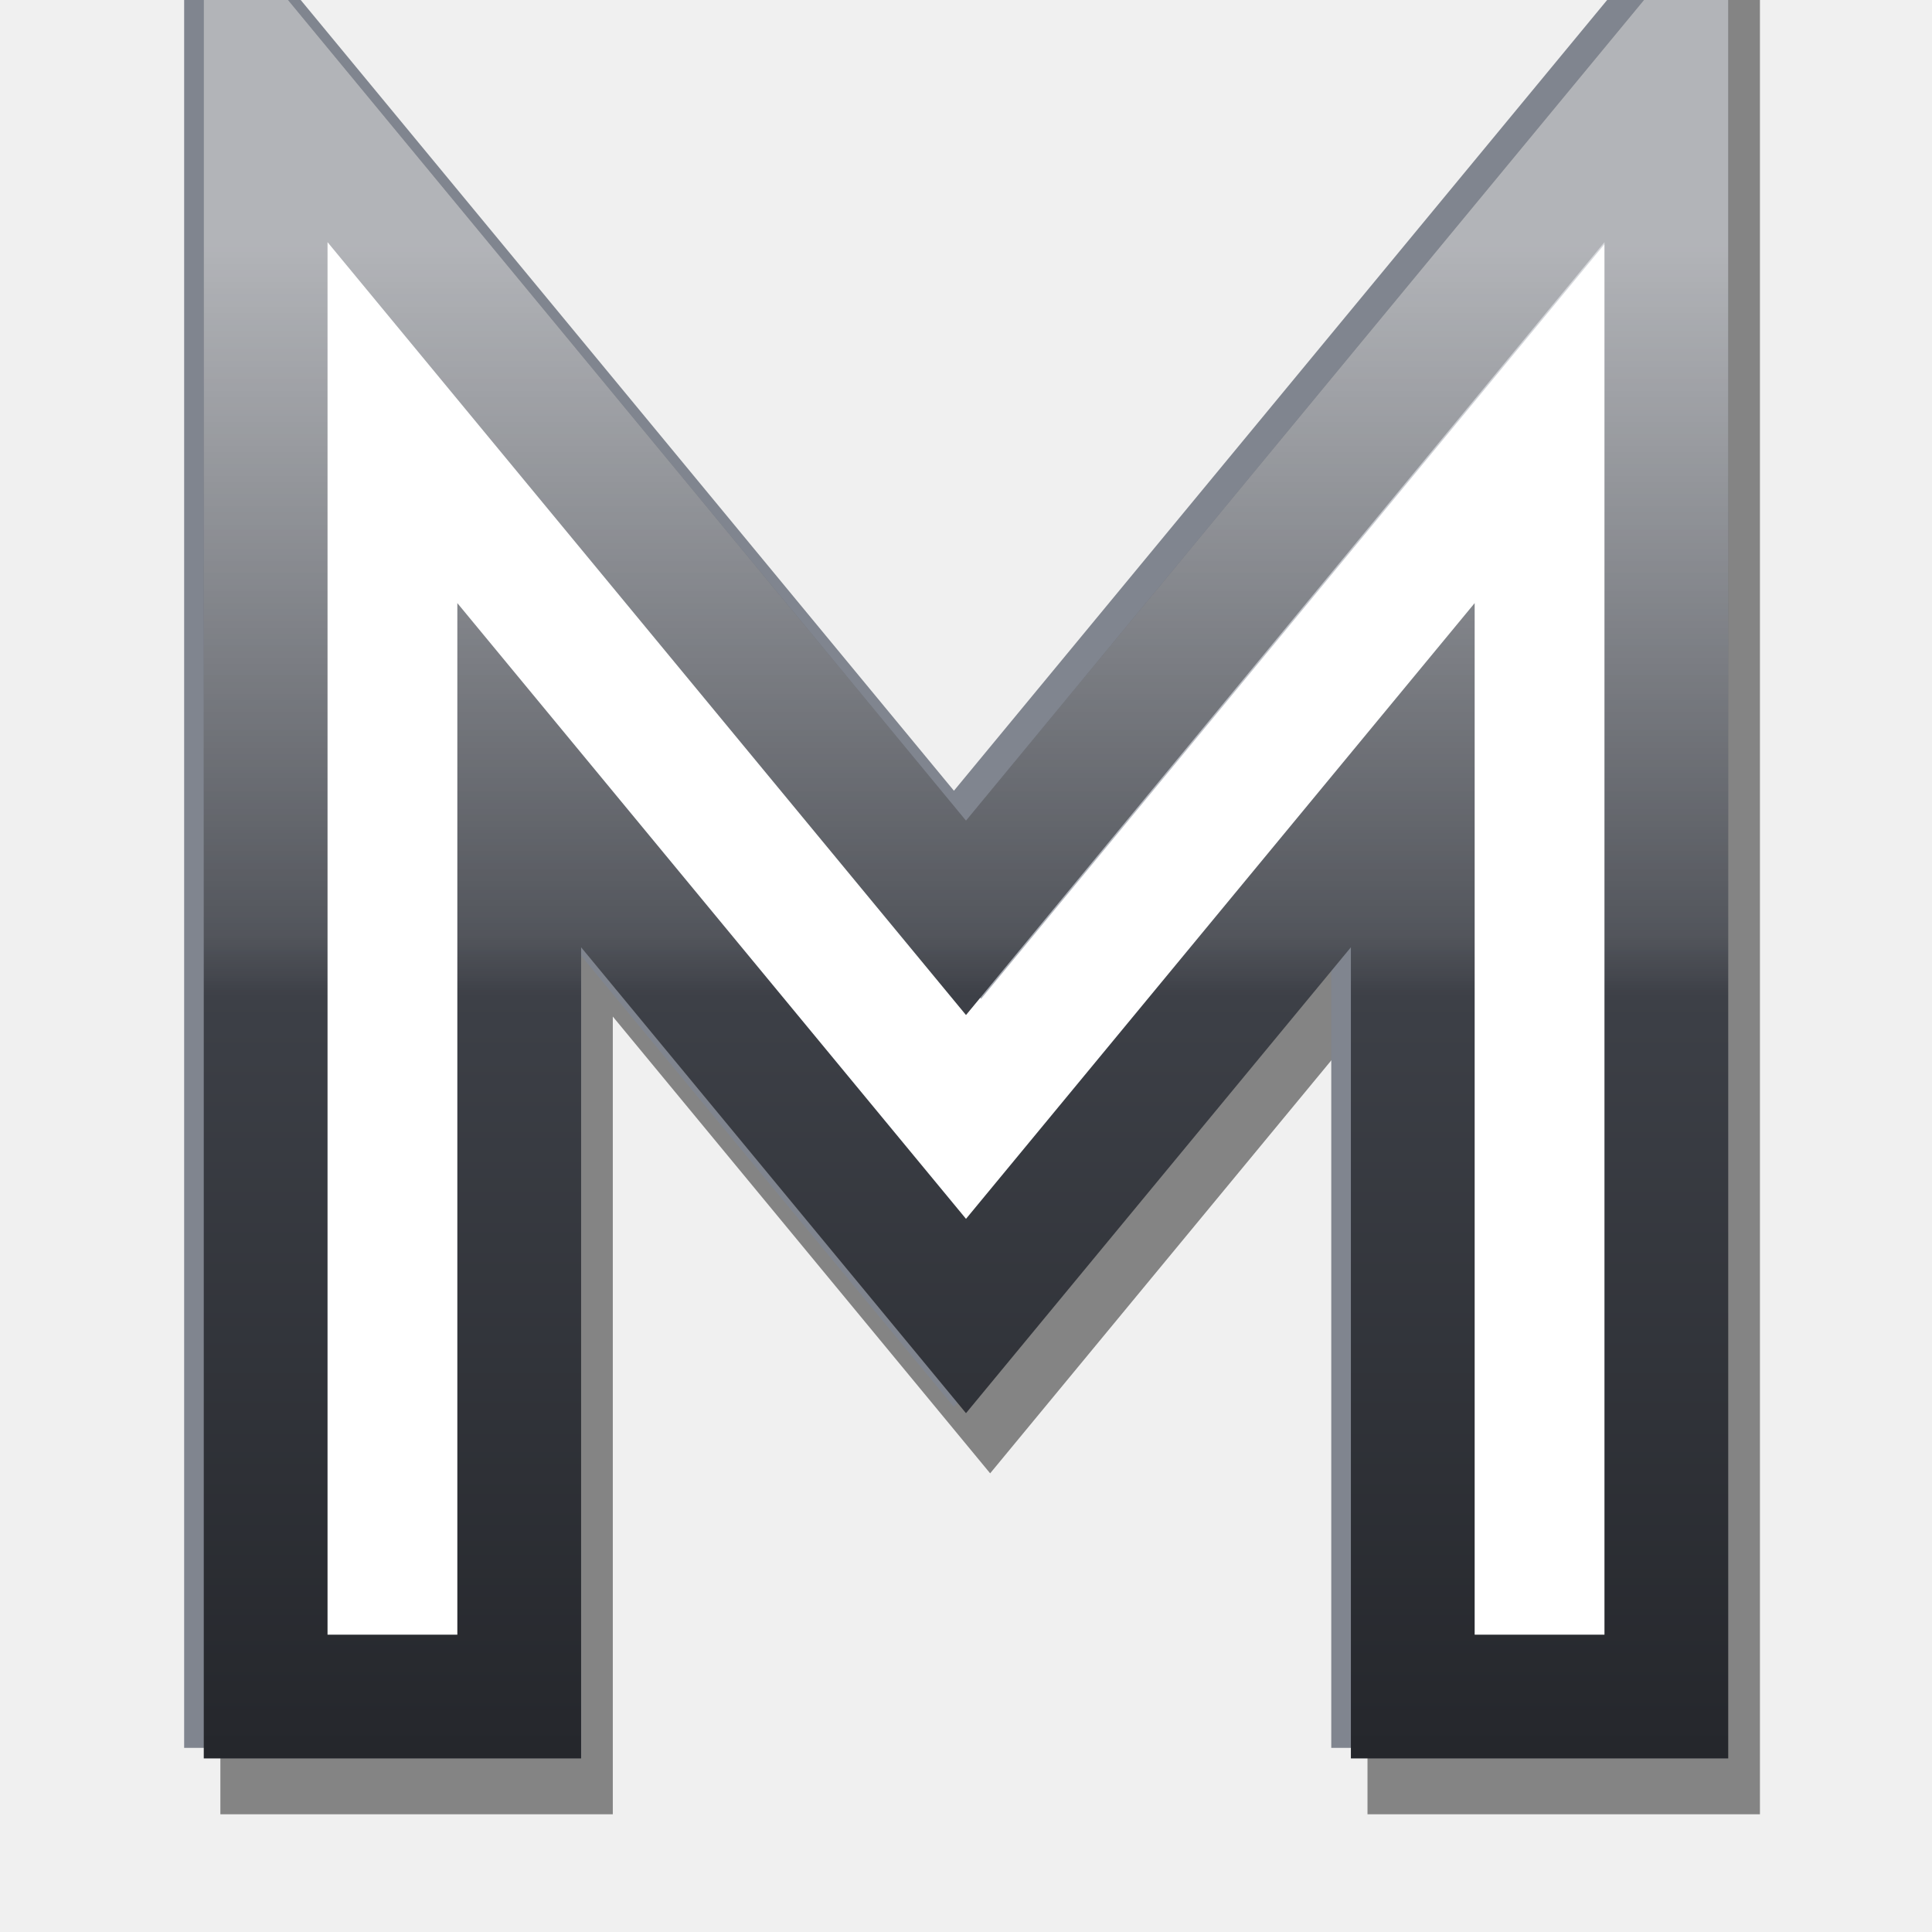
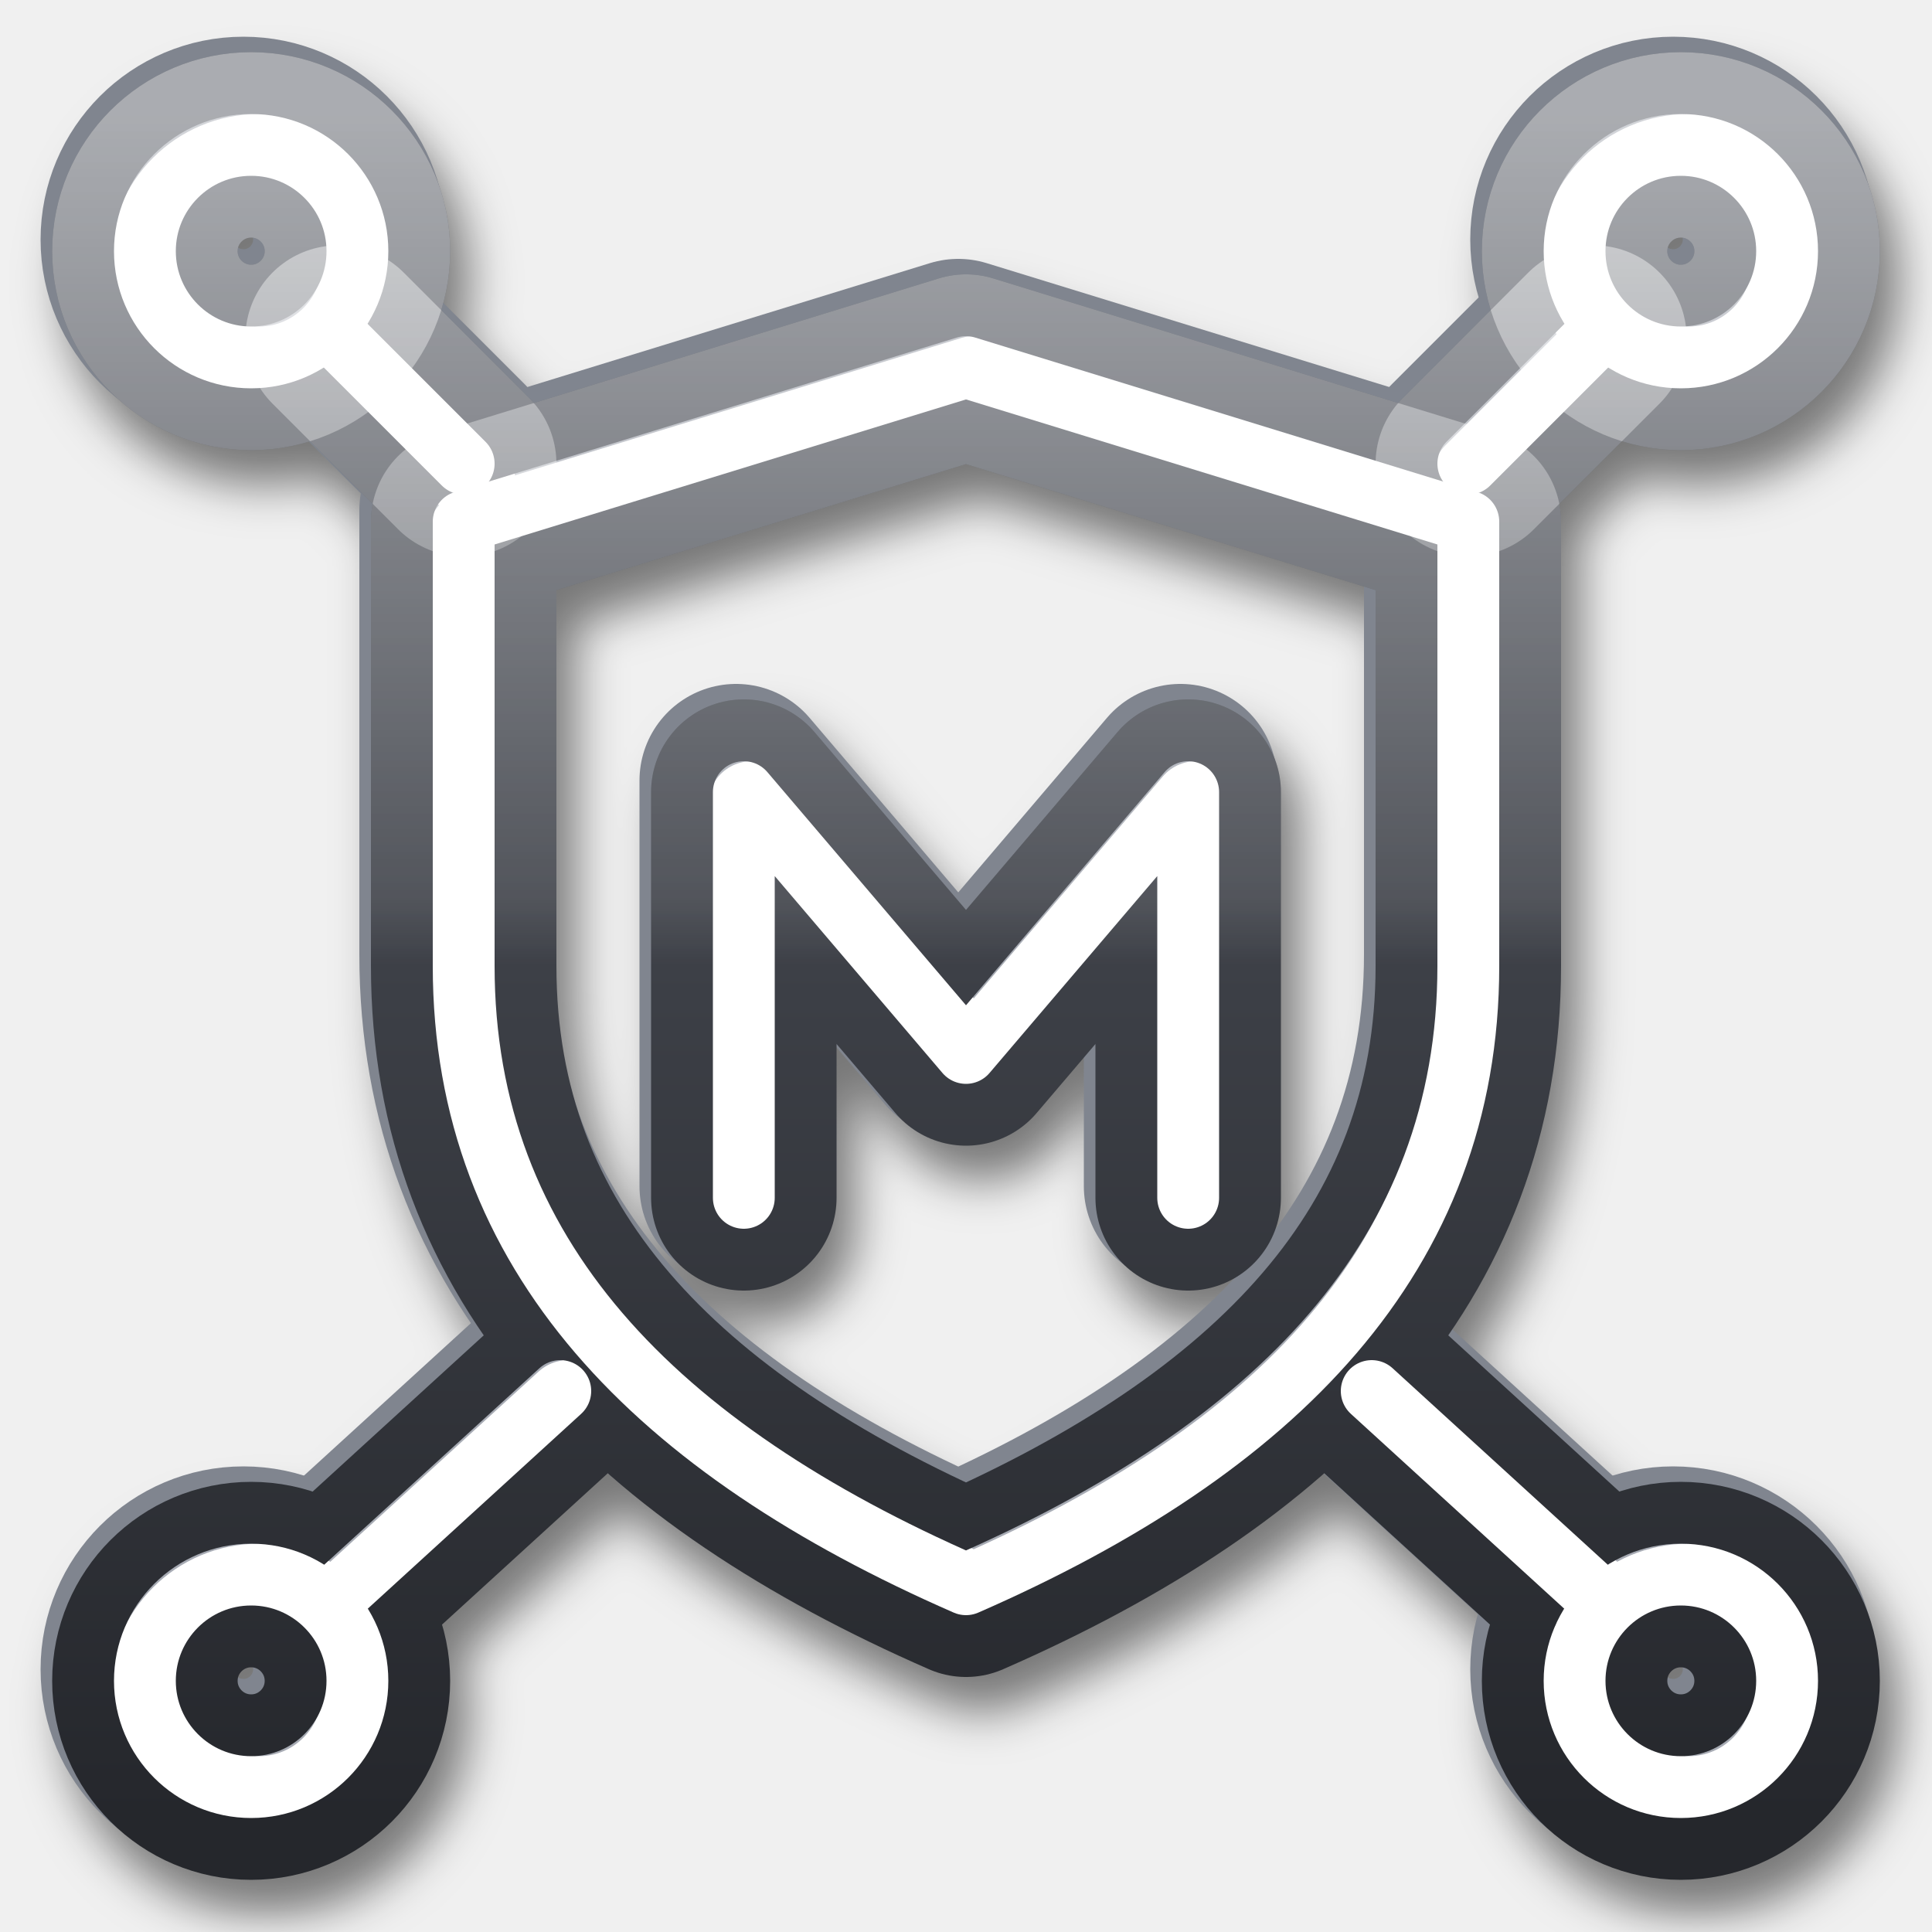
- <svg xmlns="http://www.w3.org/2000/svg" viewBox="0 0 64 64">
+ <svg xmlns="http://www.w3.org/2000/svg" viewBox="0 0 100 100" role="img" aria-label="MIRA">
  <defs>
-     <linearGradient id="r" x1="0" y1="8" x2="0" y2="58" gradientUnits="userSpaceOnUse">
+     <g id="s" fill="none" stroke-linecap="round" stroke-linejoin="round">
+       <path d="M50 19L76 27V50C76 65 66 75 50 82C34 75 24 65 24 50V27Z" />
+       <path d="M38.5 62V41L50 54.5L61.5 41V62" />
+       <path d="M17.5 17.5L24 24M82.5 17.5L76 24M17.5 82.5L29 72M82.5 82.5L71 72" />
+       <circle cx="13" cy="13" r="5.5" />
+       <circle cx="87" cy="13" r="5.5" />
+       <circle cx="13" cy="87" r="5.5" />
+       <circle cx="87" cy="87" r="5.5" />
+     </g>
+     <linearGradient id="r" x1="0" y1="6" x2="0" y2="94" gradientUnits="userSpaceOnUse">
      <stop offset="0" stop-color="#555962" />
      <stop offset="1" stop-color="#25272c" />
    </linearGradient>
-     <linearGradient id="g" x1="0" y1="8" x2="0" y2="58" gradientUnits="userSpaceOnUse">
-       <stop offset="0" stop-color="#fff" stop-opacity=".55" />
+     <linearGradient id="g" x1="0" y1="6" x2="0" y2="94" gradientUnits="userSpaceOnUse">
+       <stop offset="0" stop-color="#fff" stop-opacity=".5" />
      <stop offset=".46" stop-color="#fff" stop-opacity=".1" />
      <stop offset=".5" stop-color="#fff" stop-opacity="0" />
    </linearGradient>
-     <path id="m" d="M13 52V14L32 37L51 14V52" fill="none" stroke-linecap="square" stroke-linejoin="miter" stroke-miterlimit="10" />
-     <mask id="k" maskUnits="userSpaceOnUse" x="0" y="0" width="64" height="64">
-       <use href="#m" stroke="#fff" stroke-width="4.3" />
+     <filter id="w" x="-20%" y="-20%" width="140%" height="140%">
+       <feGaussianBlur stdDeviation="1.2" />
+     </filter>
+     <mask id="k" maskUnits="userSpaceOnUse" x="0" y="0" width="100" height="100">
+       <use href="#s" stroke="#fff" stroke-width="3.2" />
    </mask>
  </defs>
-   <use href="#m" stroke="#000" stroke-width="13" opacity=".45" transform="translate(.8 1.6)" />
-   <use href="#m" stroke="#80858f" stroke-width="13" transform="translate(-.4 -.6)" />
-   <use href="#m" stroke="url(#r)" stroke-width="12.5" />
+   <use href="#s" stroke="#000" stroke-width="10" opacity=".5" transform="translate(.8 1.6)" filter="url(#w)" />
+   <use href="#s" stroke="#80858f" stroke-width="10" transform="translate(-.4 -.6)" />
+   <use href="#s" stroke="url(#r)" stroke-width="9.6" />
  <g mask="url(#k)">
-     <use href="#m" stroke="#a7abb4" stroke-width="6" />
-     <use href="#m" stroke="#fff" stroke-width="6" transform="translate(.5 .8)" />
+     <use href="#s" stroke="#a7abb4" stroke-width="4.5" />
+     <use href="#s" stroke="#fff" stroke-width="4.5" transform="translate(.4 .65)" />
  </g>
-   <use href="#m" stroke="url(#g)" stroke-width="12.5" />
+   <use href="#s" stroke="url(#g)" stroke-width="9.6" />
</svg>
